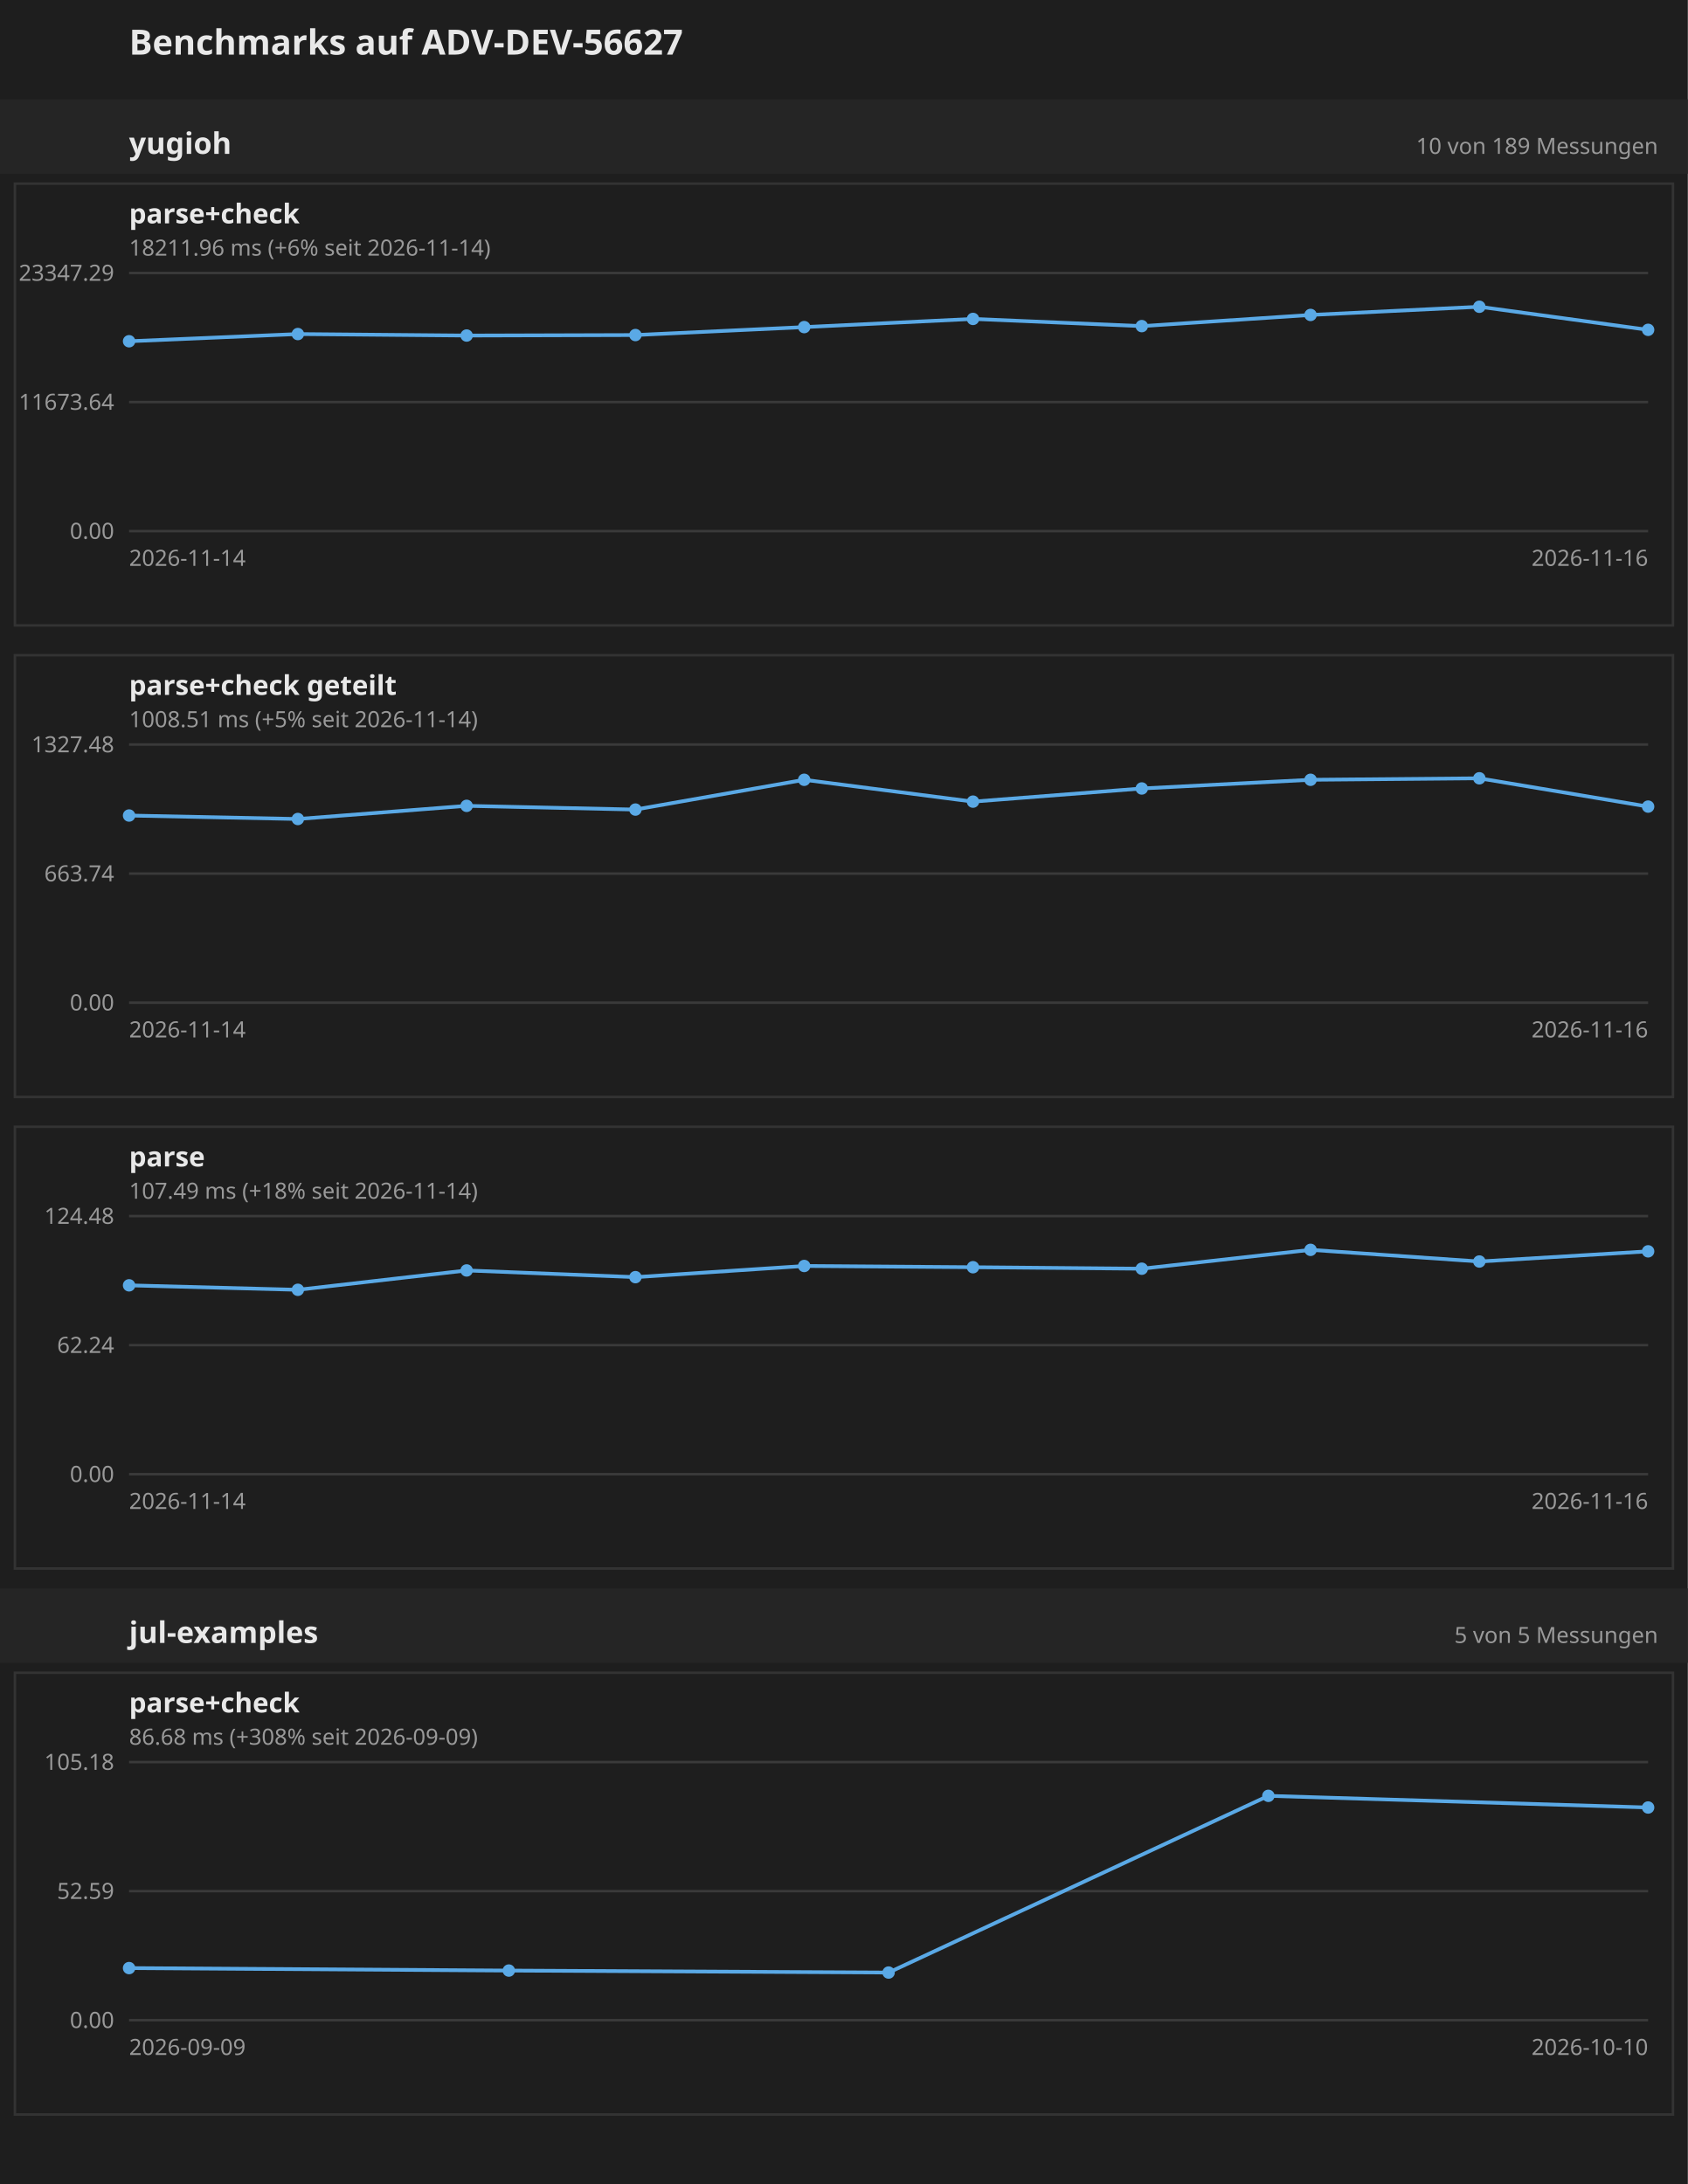
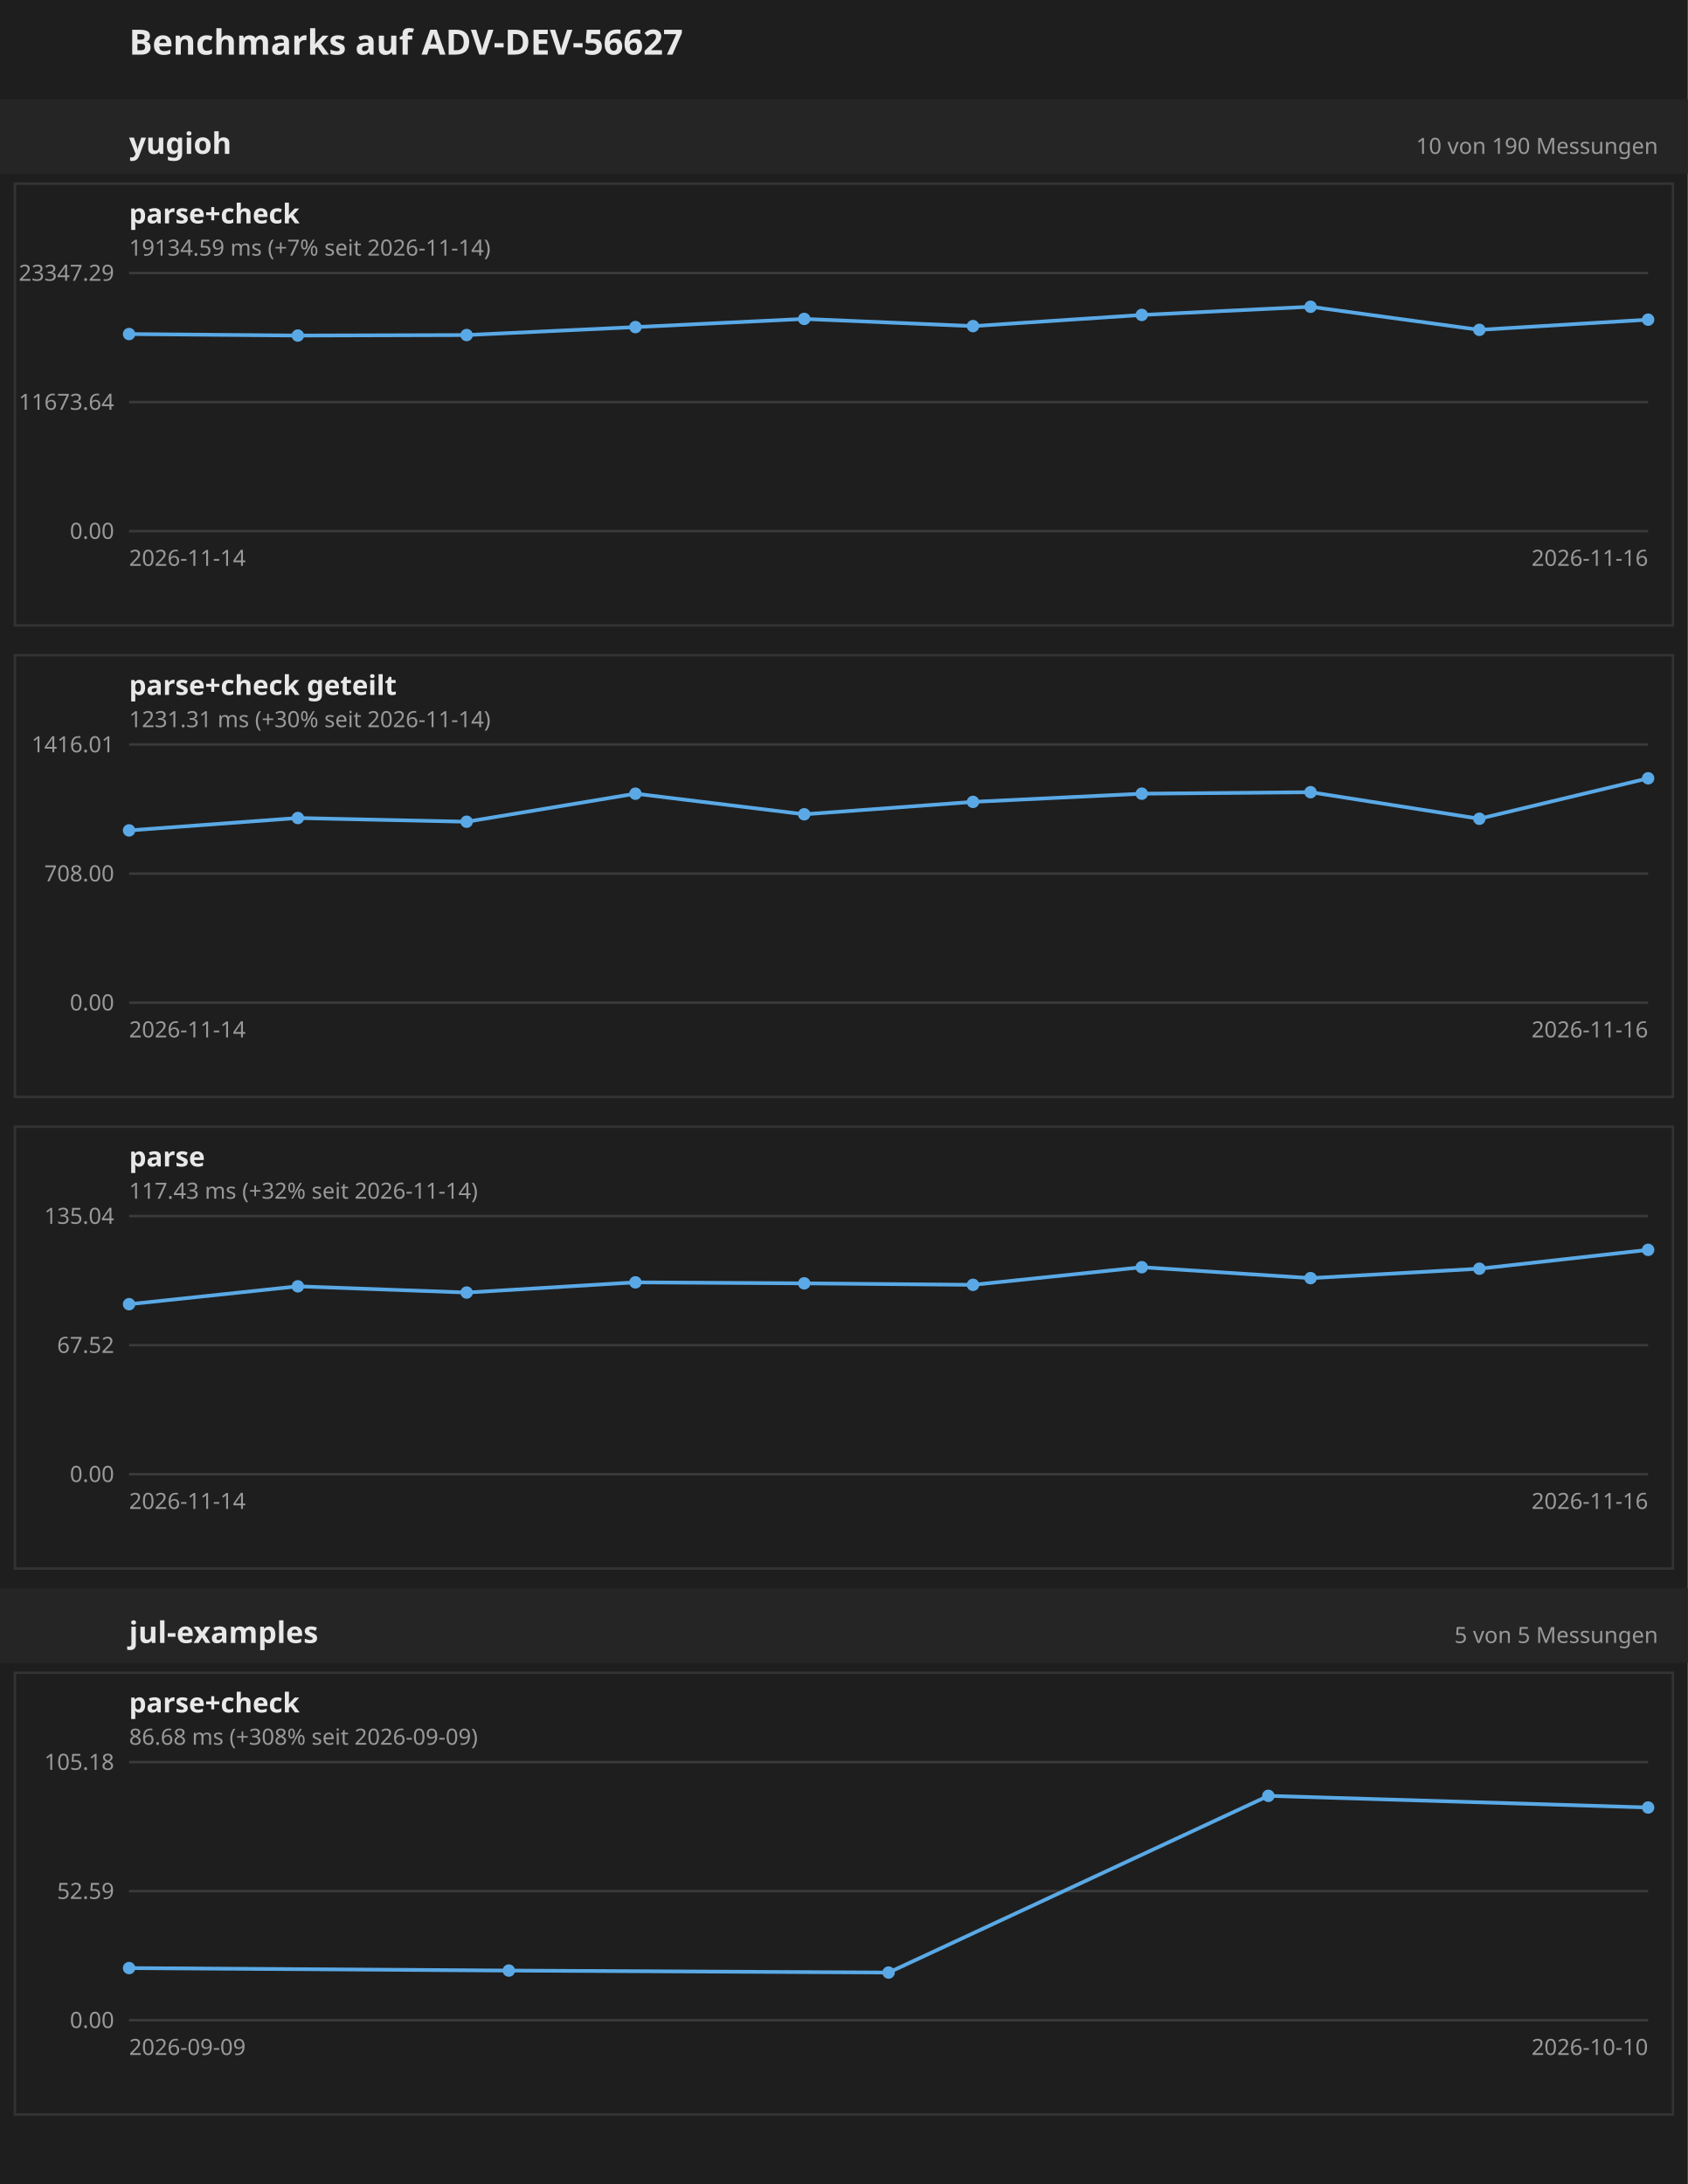
<svg xmlns="http://www.w3.org/2000/svg" width="680" height="880" font-family="sans-serif">
  <rect width="680" height="880" fill="#1e1e1e" />
  <text x="52" y="22" font-size="14" font-weight="bold" fill="#e8e8e8">Benchmarks auf ADV-DEV-56627</text>
  <g transform="translate(0 40)">
    <rect x="0" y="0" width="680" height="30" fill="#252525" />
    <text x="52" y="22" font-size="12" font-weight="bold" fill="#e8e8e8">yugioh</text>
-     <text x="668" y="22" text-anchor="end" font-size="9" fill="#999">10 von 189 Messungen</text>
+     <text x="668" y="22" text-anchor="end" font-size="9" fill="#999">10 von 190 Messungen</text>
    <g transform="translate(0 30)">
      <g transform="translate(0 0)">
        <rect x="6" y="4" width="668" height="178" fill="none" stroke="#333" />
        <text x="52" y="20" font-size="11" font-weight="bold" fill="#e8e8e8">parse+check</text>
-         <text x="52" y="33" font-size="9" fill="#999">18211.96 ms (+6% seit 2026-11-14)</text>
+         <text x="52" y="33" font-size="9" fill="#999">19134.59 ms (+7% seit 2026-11-14)</text>
        <line x1="52" y1="144.0" x2="664" y2="144.0" stroke="#3a3a3a" />
        <text x="46" y="144.0" text-anchor="end" dominant-baseline="middle" font-size="9" fill="#999">0.00</text>
        <line x1="52" y1="92.0" x2="664" y2="92.0" stroke="#3a3a3a" />
        <text x="46" y="92.0" text-anchor="end" dominant-baseline="middle" font-size="9" fill="#999">11673.64</text>
        <line x1="52" y1="40.0" x2="664" y2="40.0" stroke="#3a3a3a" />
        <text x="46" y="40.0" text-anchor="end" dominant-baseline="middle" font-size="9" fill="#999">23347.29</text>
        <text x="52" y="158" font-size="9" fill="#999">2026-11-14</text>
        <text x="664" y="158" text-anchor="end" font-size="9" fill="#999">2026-11-16</text>
-         <polyline fill="none" stroke="#5aa9e6" stroke-width="1.5" points="52.0,67.5 120.0,64.6 188.0,65.2 256.0,65.0 324.0,61.8 392.0,58.5 460.0,61.4 528.0,56.9 596.0,53.6 664.0,62.9" />
-         <circle cx="52.0" cy="67.5" r="2.5" fill="#5aa9e6" />
-         <circle cx="120.0" cy="64.6" r="2.5" fill="#5aa9e6" />
-         <circle cx="188.0" cy="65.2" r="2.5" fill="#5aa9e6" />
-         <circle cx="256.0" cy="65.0" r="2.5" fill="#5aa9e6" />
-         <circle cx="324.0" cy="61.8" r="2.5" fill="#5aa9e6" />
-         <circle cx="392.0" cy="58.5" r="2.5" fill="#5aa9e6" />
-         <circle cx="460.0" cy="61.4" r="2.5" fill="#5aa9e6" />
-         <circle cx="528.0" cy="56.9" r="2.5" fill="#5aa9e6" />
-         <circle cx="596.0" cy="53.6" r="2.5" fill="#5aa9e6" />
-         <circle cx="664.0" cy="62.9" r="2.5" fill="#5aa9e6" />
+         <polyline fill="none" stroke="#5aa9e6" stroke-width="1.5" points="52.0,64.6 120.0,65.2 188.0,65.0 256.0,61.8 324.0,58.5 392.0,61.4 460.0,56.9 528.0,53.6 596.0,62.9 664.0,58.8" />
+         <circle cx="52.0" cy="64.6" r="2.5" fill="#5aa9e6" />
+         <circle cx="120.0" cy="65.2" r="2.5" fill="#5aa9e6" />
+         <circle cx="188.0" cy="65.0" r="2.5" fill="#5aa9e6" />
+         <circle cx="256.0" cy="61.8" r="2.5" fill="#5aa9e6" />
+         <circle cx="324.0" cy="58.5" r="2.5" fill="#5aa9e6" />
+         <circle cx="392.0" cy="61.4" r="2.5" fill="#5aa9e6" />
+         <circle cx="460.0" cy="56.9" r="2.5" fill="#5aa9e6" />
+         <circle cx="528.0" cy="53.6" r="2.5" fill="#5aa9e6" />
+         <circle cx="596.0" cy="62.9" r="2.5" fill="#5aa9e6" />
+         <circle cx="664.0" cy="58.8" r="2.5" fill="#5aa9e6" />
      </g>
      <g transform="translate(0 190)">
        <rect x="6" y="4" width="668" height="178" fill="none" stroke="#333" />
        <text x="52" y="20" font-size="11" font-weight="bold" fill="#e8e8e8">parse+check geteilt</text>
-         <text x="52" y="33" font-size="9" fill="#999">1008.51 ms (+5% seit 2026-11-14)</text>
+         <text x="52" y="33" font-size="9" fill="#999">1231.31 ms (+30% seit 2026-11-14)</text>
        <line x1="52" y1="144.0" x2="664" y2="144.0" stroke="#3a3a3a" />
        <text x="46" y="144.0" text-anchor="end" dominant-baseline="middle" font-size="9" fill="#999">0.00</text>
        <line x1="52" y1="92.0" x2="664" y2="92.0" stroke="#3a3a3a" />
-         <text x="46" y="92.0" text-anchor="end" dominant-baseline="middle" font-size="9" fill="#999">663.74</text>
+         <text x="46" y="92.0" text-anchor="end" dominant-baseline="middle" font-size="9" fill="#999">708.00</text>
        <line x1="52" y1="40.0" x2="664" y2="40.0" stroke="#3a3a3a" />
-         <text x="46" y="40.0" text-anchor="end" dominant-baseline="middle" font-size="9" fill="#999">1327.48</text>
+         <text x="46" y="40.0" text-anchor="end" dominant-baseline="middle" font-size="9" fill="#999">1416.01</text>
        <text x="52" y="158" font-size="9" fill="#999">2026-11-14</text>
        <text x="664" y="158" text-anchor="end" font-size="9" fill="#999">2026-11-16</text>
-         <polyline fill="none" stroke="#5aa9e6" stroke-width="1.5" points="52.0,68.6 120.0,70.0 188.0,64.7 256.0,66.2 324.0,54.2 392.0,63.0 460.0,57.7 528.0,54.2 596.0,53.6 664.0,65.0" />
-         <circle cx="52.0" cy="68.6" r="2.5" fill="#5aa9e6" />
-         <circle cx="120.0" cy="70.0" r="2.5" fill="#5aa9e6" />
-         <circle cx="188.0" cy="64.7" r="2.5" fill="#5aa9e6" />
-         <circle cx="256.0" cy="66.2" r="2.5" fill="#5aa9e6" />
-         <circle cx="324.0" cy="54.2" r="2.5" fill="#5aa9e6" />
-         <circle cx="392.0" cy="63.0" r="2.5" fill="#5aa9e6" />
-         <circle cx="460.0" cy="57.7" r="2.5" fill="#5aa9e6" />
-         <circle cx="528.0" cy="54.2" r="2.5" fill="#5aa9e6" />
-         <circle cx="596.0" cy="53.6" r="2.5" fill="#5aa9e6" />
-         <circle cx="664.0" cy="65.0" r="2.5" fill="#5aa9e6" />
+         <polyline fill="none" stroke="#5aa9e6" stroke-width="1.5" points="52.0,74.6 120.0,69.6 188.0,71.1 256.0,59.8 324.0,68.1 392.0,63.1 460.0,59.8 528.0,59.2 596.0,69.9 664.0,53.6" />
+         <circle cx="52.0" cy="74.6" r="2.5" fill="#5aa9e6" />
+         <circle cx="120.0" cy="69.6" r="2.5" fill="#5aa9e6" />
+         <circle cx="188.0" cy="71.1" r="2.5" fill="#5aa9e6" />
+         <circle cx="256.0" cy="59.8" r="2.5" fill="#5aa9e6" />
+         <circle cx="324.0" cy="68.1" r="2.5" fill="#5aa9e6" />
+         <circle cx="392.0" cy="63.1" r="2.5" fill="#5aa9e6" />
+         <circle cx="460.0" cy="59.8" r="2.5" fill="#5aa9e6" />
+         <circle cx="528.0" cy="59.2" r="2.5" fill="#5aa9e6" />
+         <circle cx="596.0" cy="69.9" r="2.5" fill="#5aa9e6" />
+         <circle cx="664.0" cy="53.6" r="2.5" fill="#5aa9e6" />
      </g>
      <g transform="translate(0 380)">
        <rect x="6" y="4" width="668" height="178" fill="none" stroke="#333" />
        <text x="52" y="20" font-size="11" font-weight="bold" fill="#e8e8e8">parse</text>
-         <text x="52" y="33" font-size="9" fill="#999">107.49 ms (+18% seit 2026-11-14)</text>
+         <text x="52" y="33" font-size="9" fill="#999">117.43 ms (+32% seit 2026-11-14)</text>
        <line x1="52" y1="144.0" x2="664" y2="144.0" stroke="#3a3a3a" />
        <text x="46" y="144.0" text-anchor="end" dominant-baseline="middle" font-size="9" fill="#999">0.00</text>
        <line x1="52" y1="92.0" x2="664" y2="92.0" stroke="#3a3a3a" />
-         <text x="46" y="92.0" text-anchor="end" dominant-baseline="middle" font-size="9" fill="#999">62.24</text>
+         <text x="46" y="92.0" text-anchor="end" dominant-baseline="middle" font-size="9" fill="#999">67.52</text>
        <line x1="52" y1="40.0" x2="664" y2="40.0" stroke="#3a3a3a" />
-         <text x="46" y="40.0" text-anchor="end" dominant-baseline="middle" font-size="9" fill="#999">124.48</text>
+         <text x="46" y="40.0" text-anchor="end" dominant-baseline="middle" font-size="9" fill="#999">135.04</text>
        <text x="52" y="158" font-size="9" fill="#999">2026-11-14</text>
        <text x="664" y="158" text-anchor="end" font-size="9" fill="#999">2026-11-16</text>
-         <polyline fill="none" stroke="#5aa9e6" stroke-width="1.5" points="52.0,67.9 120.0,69.7 188.0,61.9 256.0,64.6 324.0,60.1 392.0,60.6 460.0,61.2 528.0,53.6 596.0,58.3 664.0,54.2" />
-         <circle cx="52.0" cy="67.9" r="2.5" fill="#5aa9e6" />
-         <circle cx="120.0" cy="69.7" r="2.5" fill="#5aa9e6" />
-         <circle cx="188.0" cy="61.9" r="2.5" fill="#5aa9e6" />
-         <circle cx="256.0" cy="64.6" r="2.5" fill="#5aa9e6" />
-         <circle cx="324.0" cy="60.1" r="2.5" fill="#5aa9e6" />
-         <circle cx="392.0" cy="60.6" r="2.5" fill="#5aa9e6" />
-         <circle cx="460.0" cy="61.2" r="2.5" fill="#5aa9e6" />
-         <circle cx="528.0" cy="53.6" r="2.5" fill="#5aa9e6" />
-         <circle cx="596.0" cy="58.3" r="2.5" fill="#5aa9e6" />
-         <circle cx="664.0" cy="54.2" r="2.5" fill="#5aa9e6" />
+         <polyline fill="none" stroke="#5aa9e6" stroke-width="1.5" points="52.0,75.5 120.0,68.3 188.0,70.8 256.0,66.7 324.0,67.1 392.0,67.7 460.0,60.6 528.0,65.0 596.0,61.2 664.0,53.6" />
+         <circle cx="52.0" cy="75.5" r="2.5" fill="#5aa9e6" />
+         <circle cx="120.0" cy="68.3" r="2.5" fill="#5aa9e6" />
+         <circle cx="188.0" cy="70.8" r="2.5" fill="#5aa9e6" />
+         <circle cx="256.0" cy="66.7" r="2.5" fill="#5aa9e6" />
+         <circle cx="324.0" cy="67.1" r="2.5" fill="#5aa9e6" />
+         <circle cx="392.0" cy="67.7" r="2.5" fill="#5aa9e6" />
+         <circle cx="460.0" cy="60.6" r="2.5" fill="#5aa9e6" />
+         <circle cx="528.0" cy="65.0" r="2.5" fill="#5aa9e6" />
+         <circle cx="596.0" cy="61.2" r="2.5" fill="#5aa9e6" />
+         <circle cx="664.0" cy="53.6" r="2.5" fill="#5aa9e6" />
      </g>
    </g>
  </g>
  <g transform="translate(0 640)">
    <rect x="0" y="0" width="680" height="30" fill="#252525" />
    <text x="52" y="22" font-size="12" font-weight="bold" fill="#e8e8e8">jul-examples</text>
    <text x="668" y="22" text-anchor="end" font-size="9" fill="#999">5 von 5 Messungen</text>
    <g transform="translate(0 30)">
      <g transform="translate(0 0)">
        <rect x="6" y="4" width="668" height="178" fill="none" stroke="#333" />
        <text x="52" y="20" font-size="11" font-weight="bold" fill="#e8e8e8">parse+check</text>
        <text x="52" y="33" font-size="9" fill="#999">86.68 ms (+308% seit 2026-09-09)</text>
        <line x1="52" y1="144.0" x2="664" y2="144.0" stroke="#3a3a3a" />
        <text x="46" y="144.0" text-anchor="end" dominant-baseline="middle" font-size="9" fill="#999">0.00</text>
        <line x1="52" y1="92.0" x2="664" y2="92.0" stroke="#3a3a3a" />
        <text x="46" y="92.0" text-anchor="end" dominant-baseline="middle" font-size="9" fill="#999">52.59</text>
        <line x1="52" y1="40.0" x2="664" y2="40.0" stroke="#3a3a3a" />
        <text x="46" y="40.0" text-anchor="end" dominant-baseline="middle" font-size="9" fill="#999">105.18</text>
        <text x="52" y="158" font-size="9" fill="#999">2026-09-09</text>
        <text x="664" y="158" text-anchor="end" font-size="9" fill="#999">2026-10-10</text>
        <polyline fill="none" stroke="#5aa9e6" stroke-width="1.5" points="52.0,123.0 205.0,124.0 358.0,124.8 511.0,53.6 664.0,58.3" />
        <circle cx="52.0" cy="123.0" r="2.5" fill="#5aa9e6" />
        <circle cx="205.0" cy="124.0" r="2.5" fill="#5aa9e6" />
        <circle cx="358.0" cy="124.8" r="2.5" fill="#5aa9e6" />
        <circle cx="511.0" cy="53.6" r="2.5" fill="#5aa9e6" />
        <circle cx="664.0" cy="58.3" r="2.5" fill="#5aa9e6" />
      </g>
    </g>
  </g>
</svg>
